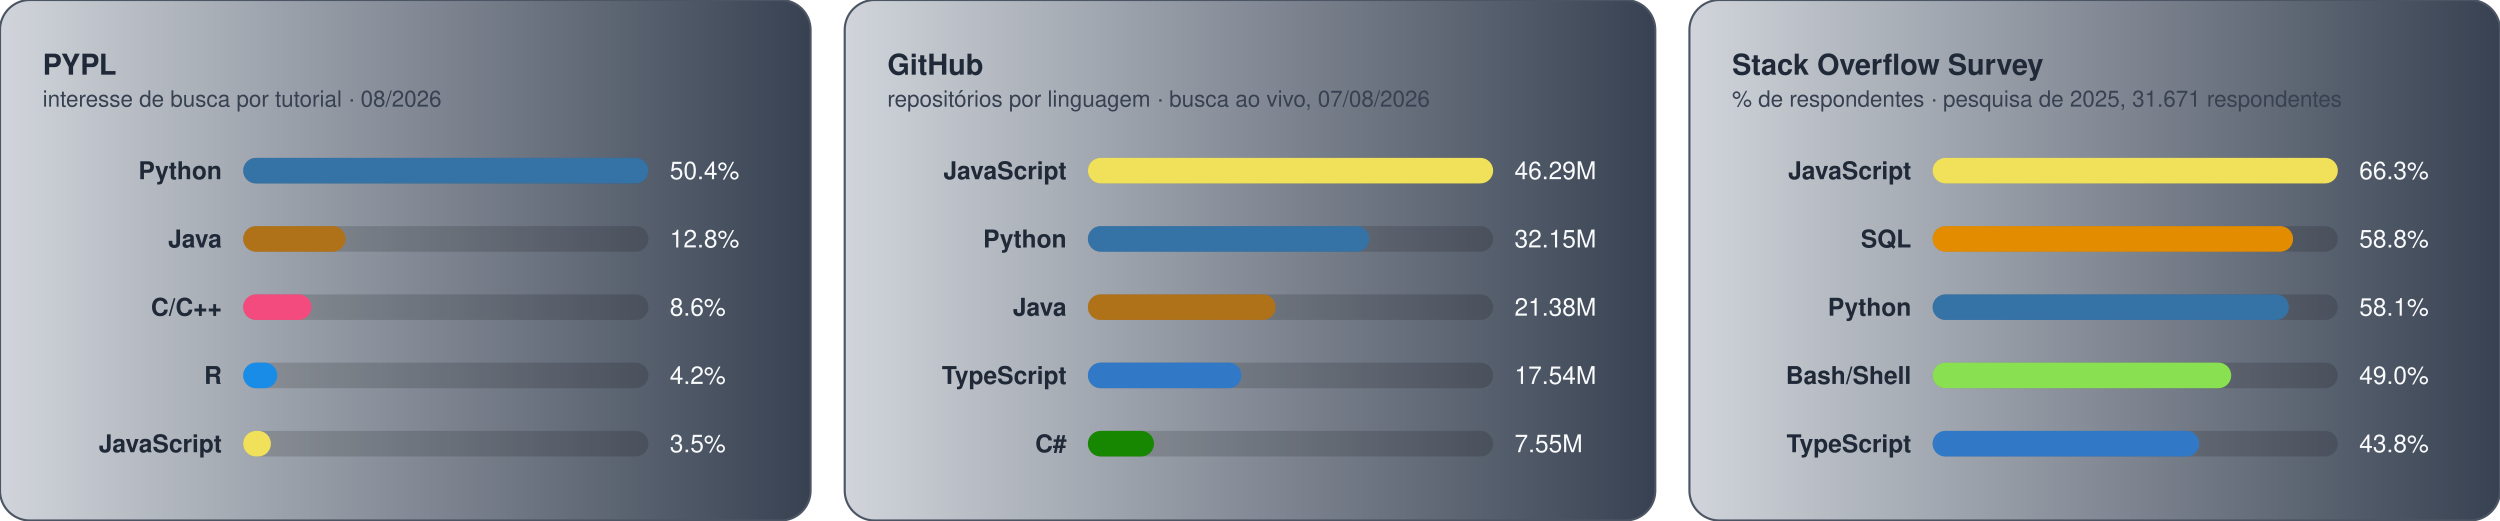
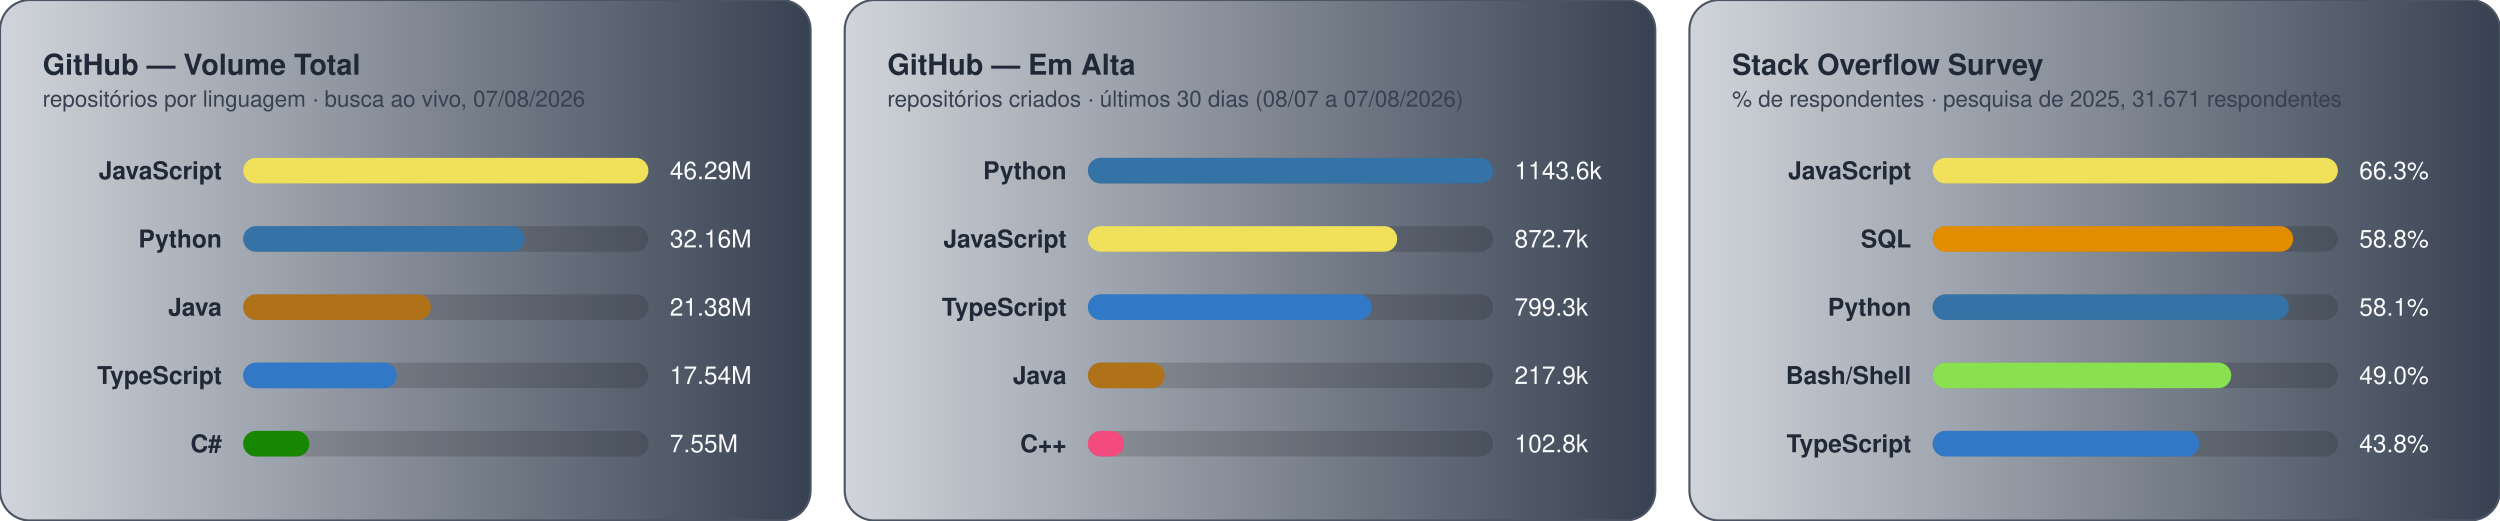
<svg xmlns="http://www.w3.org/2000/svg" width="1172.0" height="244.0" viewBox="0 0 1172.0 244.0">
  <g transform="translate(0.0,0)">
-     <defs>
-       <linearGradient id="gradPypl" x1="0%" y1="0%" x2="100%" y2="0%">
-         <stop offset="0%" stop-color="#D1D5DB" />
-         <stop offset="100%" stop-color="#374151" />
-       </linearGradient>
-     </defs>
-     <style>
-     text { font-family: -apple-system, BlinkMacSystemFont, "Segoe UI", Helvetica, Arial, sans-serif; font-size: 11.5px; }
-     .card { fill: url(#gradPypl); stroke: #4b5563; stroke-width: 1; }
-     .title { fill: #1f2937; font-weight: 700; font-size: 13.5px; }
-     .subtitle { fill: #374151; font-size: 10.5px; }
-     .lbl { fill: #1f2937; font-weight: 600; }
-     .val { fill: #f9fafb; }
-     .track { fill: rgba(0,0,0,0.15); }
-   </style>
-     <rect x="0" y="0" width="380" height="244" rx="14" class="card" />
-     <text x="20" y="35" class="title">PYPL</text>
-     <text x="20" y="50" class="subtitle">interesse de busca por tutorial · 08/2026</text>
-     <text x="104" y="84.0" text-anchor="end" class="lbl">Python</text>
-     <rect x="114" y="74.0" width="190" height="12" rx="6" class="track" />
-     <rect x="114" y="74.0" width="190" height="12" rx="6" fill="#3572A5" />
-     <text x="314" y="84.0" class="val">50.4%</text>
-     <text x="104" y="116.0" text-anchor="end" class="lbl">Java</text>
-     <rect x="114" y="106.0" width="190" height="12" rx="6" class="track" />
-     <rect x="114" y="106.0" width="48" height="12" rx="6" fill="#b07219" />
-     <text x="314" y="116.0" class="val">12.8%</text>
-     <text x="104" y="148.0" text-anchor="end" class="lbl">C/C++</text>
-     <rect x="114" y="138.0" width="190" height="12" rx="6" class="track" />
-     <rect x="114" y="138.0" width="32" height="12" rx="6" fill="#f34b7d" />
-     <text x="314" y="148.0" class="val">8.6%</text>
-     <text x="104" y="180.0" text-anchor="end" class="lbl">R</text>
-     <rect x="114" y="170.0" width="190" height="12" rx="6" class="track" />
-     <rect x="114" y="170.0" width="16" height="12" rx="6" fill="#198CE7" />
-     <text x="314" y="180.0" class="val">4.2%</text>
-     <text x="104" y="212.0" text-anchor="end" class="lbl">JavaScript</text>
-     <rect x="114" y="202.0" width="190" height="12" rx="6" class="track" />
-     <rect x="114" y="202.0" width="13" height="12" rx="6" fill="#f1e05a" />
-     <text x="314" y="212.0" class="val">3.5%</text>
-   </g>
-   <g transform="translate(396.0,0)">
    <defs>
      <linearGradient id="gradGithub" x1="0%" y1="0%" x2="100%" y2="0%">
        <stop offset="0%" stop-color="#D1D5DB" />
        <stop offset="100%" stop-color="#374151" />
      </linearGradient>
    </defs>
    <style>
    text { font-family: -apple-system, BlinkMacSystemFont, "Segoe UI", Helvetica, Arial, sans-serif; font-size: 11.5px; }
    .card { fill: url(#gradGithub); stroke: #4b5563; stroke-width: 1; }
    .title { fill: #1f2937; font-weight: 700; font-size: 13.5px; }
    .subtitle { fill: #374151; font-size: 10.5px; }
    .lbl { fill: #1f2937; font-weight: 600; }
    .val { fill: #f9fafb; }
    .track { fill: rgba(0,0,0,0.15); }
  </style>
    <rect x="0" y="0" width="380" height="244" rx="14" class="card" />
-     <text x="20" y="35" class="title">GitHub</text>
+     <text x="20" y="35" class="title">GitHub — Volume Total</text>
    <text x="20" y="50" class="subtitle">repositórios por linguagem · busca ao vivo, 07/08/2026</text>
    <text x="104" y="84.0" text-anchor="end" class="lbl">JavaScript</text>
    <rect x="114" y="74.0" width="190" height="12" rx="6" class="track" />
    <rect x="114" y="74.0" width="190" height="12" rx="6" fill="#f1e05a" />
    <text x="314" y="84.0" class="val">46.29M</text>
    <text x="104" y="116.0" text-anchor="end" class="lbl">Python</text>
    <rect x="114" y="106.0" width="190" height="12" rx="6" class="track" />
    <rect x="114" y="106.0" width="132" height="12" rx="6" fill="#3572A5" />
-     <text x="314" y="116.0" class="val">32.15M</text>
+     <text x="314" y="116.0" class="val">32.16M</text>
    <text x="104" y="148.0" text-anchor="end" class="lbl">Java</text>
    <rect x="114" y="138.0" width="190" height="12" rx="6" class="track" />
    <rect x="114" y="138.0" width="88" height="12" rx="6" fill="#b07219" />
    <text x="314" y="148.0" class="val">21.38M</text>
    <text x="104" y="180.0" text-anchor="end" class="lbl">TypeScript</text>
    <rect x="114" y="170.0" width="190" height="12" rx="6" class="track" />
    <rect x="114" y="170.0" width="72" height="12" rx="6" fill="#3178c6" />
    <text x="314" y="180.0" class="val">17.54M</text>
    <text x="104" y="212.0" text-anchor="end" class="lbl">C#</text>
    <rect x="114" y="202.0" width="190" height="12" rx="6" class="track" />
    <rect x="114" y="202.0" width="31" height="12" rx="6" fill="#178600" />
    <text x="314" y="212.0" class="val">7.55M</text>
+   </g>
+   <g transform="translate(396.0,0)">
+     <defs>
+       <linearGradient id="gradGithubRecent" x1="0%" y1="0%" x2="100%" y2="0%">
+         <stop offset="0%" stop-color="#D1D5DB" />
+         <stop offset="100%" stop-color="#374151" />
+       </linearGradient>
+     </defs>
+     <style>
+     text { font-family: -apple-system, BlinkMacSystemFont, "Segoe UI", Helvetica, Arial, sans-serif; font-size: 11.5px; }
+     .card { fill: url(#gradGithubRecent); stroke: #4b5563; stroke-width: 1; }
+     .title { fill: #1f2937; font-weight: 700; font-size: 13.5px; }
+     .subtitle { fill: #374151; font-size: 10.5px; }
+     .lbl { fill: #1f2937; font-weight: 600; }
+     .val { fill: #f9fafb; }
+     .track { fill: rgba(0,0,0,0.15); }
+   </style>
+     <rect x="0" y="0" width="380" height="244" rx="14" class="card" />
+     <text x="20" y="35" class="title">GitHub — Em Alta</text>
+     <text x="20" y="50" class="subtitle">repositórios criados · últimos 30 dias (08/07 a 07/08/2026)</text>
+     <text x="104" y="84.0" text-anchor="end" class="lbl">Python</text>
+     <rect x="114" y="74.0" width="190" height="12" rx="6" class="track" />
+     <rect x="114" y="74.0" width="190" height="12" rx="6" fill="#3572A5" />
+     <text x="314" y="84.0" class="val">1143.6k</text>
+     <text x="104" y="116.0" text-anchor="end" class="lbl">JavaScript</text>
+     <rect x="114" y="106.0" width="190" height="12" rx="6" class="track" />
+     <rect x="114" y="106.0" width="145" height="12" rx="6" fill="#f1e05a" />
+     <text x="314" y="116.0" class="val">872.7k</text>
+     <text x="104" y="148.0" text-anchor="end" class="lbl">TypeScript</text>
+     <rect x="114" y="138.0" width="190" height="12" rx="6" class="track" />
+     <rect x="114" y="138.0" width="133" height="12" rx="6" fill="#3178c6" />
+     <text x="314" y="148.0" class="val">799.3k</text>
+     <text x="104" y="180.0" text-anchor="end" class="lbl">Java</text>
+     <rect x="114" y="170.0" width="190" height="12" rx="6" class="track" />
+     <rect x="114" y="170.0" width="36" height="12" rx="6" fill="#b07219" />
+     <text x="314" y="180.0" class="val">217.9k</text>
+     <text x="104" y="212.0" text-anchor="end" class="lbl">C++</text>
+     <rect x="114" y="202.0" width="190" height="12" rx="6" class="track" />
+     <rect x="114" y="202.0" width="17" height="12" rx="6" fill="#f34b7d" />
+     <text x="314" y="212.0" class="val">102.8k</text>
  </g>
  <g transform="translate(792.0,0)">
    <defs>
      <linearGradient id="gradStackoverflow" x1="0%" y1="0%" x2="100%" y2="0%">
        <stop offset="0%" stop-color="#D1D5DB" />
        <stop offset="100%" stop-color="#374151" />
      </linearGradient>
    </defs>
    <style>
    text { font-family: -apple-system, BlinkMacSystemFont, "Segoe UI", Helvetica, Arial, sans-serif; font-size: 11.5px; }
    .card { fill: url(#gradStackoverflow); stroke: #4b5563; stroke-width: 1; }
    .title { fill: #1f2937; font-weight: 700; font-size: 13.5px; }
    .subtitle { fill: #374151; font-size: 10.5px; }
    .lbl { fill: #1f2937; font-weight: 600; }
    .val { fill: #f9fafb; }
    .track { fill: rgba(0,0,0,0.15); }
  </style>
    <rect x="0" y="0" width="380" height="244" rx="14" class="card" />
    <text x="20" y="35" class="title">Stack Overflow Survey</text>
    <text x="20" y="50" class="subtitle">% de respondentes · pesquisa de 2025, 31.671 respondentes</text>
    <text x="104" y="84.0" text-anchor="end" class="lbl">JavaScript</text>
    <rect x="114" y="74.0" width="190" height="12" rx="6" class="track" />
    <rect x="114" y="74.0" width="190" height="12" rx="6" fill="#f1e05a" />
    <text x="314" y="84.0" class="val">66.3%</text>
    <text x="104" y="116.0" text-anchor="end" class="lbl">SQL</text>
    <rect x="114" y="106.0" width="190" height="12" rx="6" class="track" />
    <rect x="114" y="106.0" width="169" height="12" rx="6" fill="#e38c00" />
    <text x="314" y="116.0" class="val">58.8%</text>
    <text x="104" y="148.0" text-anchor="end" class="lbl">Python</text>
    <rect x="114" y="138.0" width="190" height="12" rx="6" class="track" />
    <rect x="114" y="138.0" width="167" height="12" rx="6" fill="#3572A5" />
    <text x="314" y="148.0" class="val">58.1%</text>
    <text x="104" y="180.0" text-anchor="end" class="lbl">Bash/Shell</text>
    <rect x="114" y="170.0" width="190" height="12" rx="6" class="track" />
    <rect x="114" y="170.0" width="140" height="12" rx="6" fill="#89e051" />
    <text x="314" y="180.0" class="val">49.0%</text>
    <text x="104" y="212.0" text-anchor="end" class="lbl">TypeScript</text>
    <rect x="114" y="202.0" width="190" height="12" rx="6" class="track" />
    <rect x="114" y="202.0" width="125" height="12" rx="6" fill="#3178c6" />
    <text x="314" y="212.0" class="val">43.8%</text>
  </g>
</svg>
